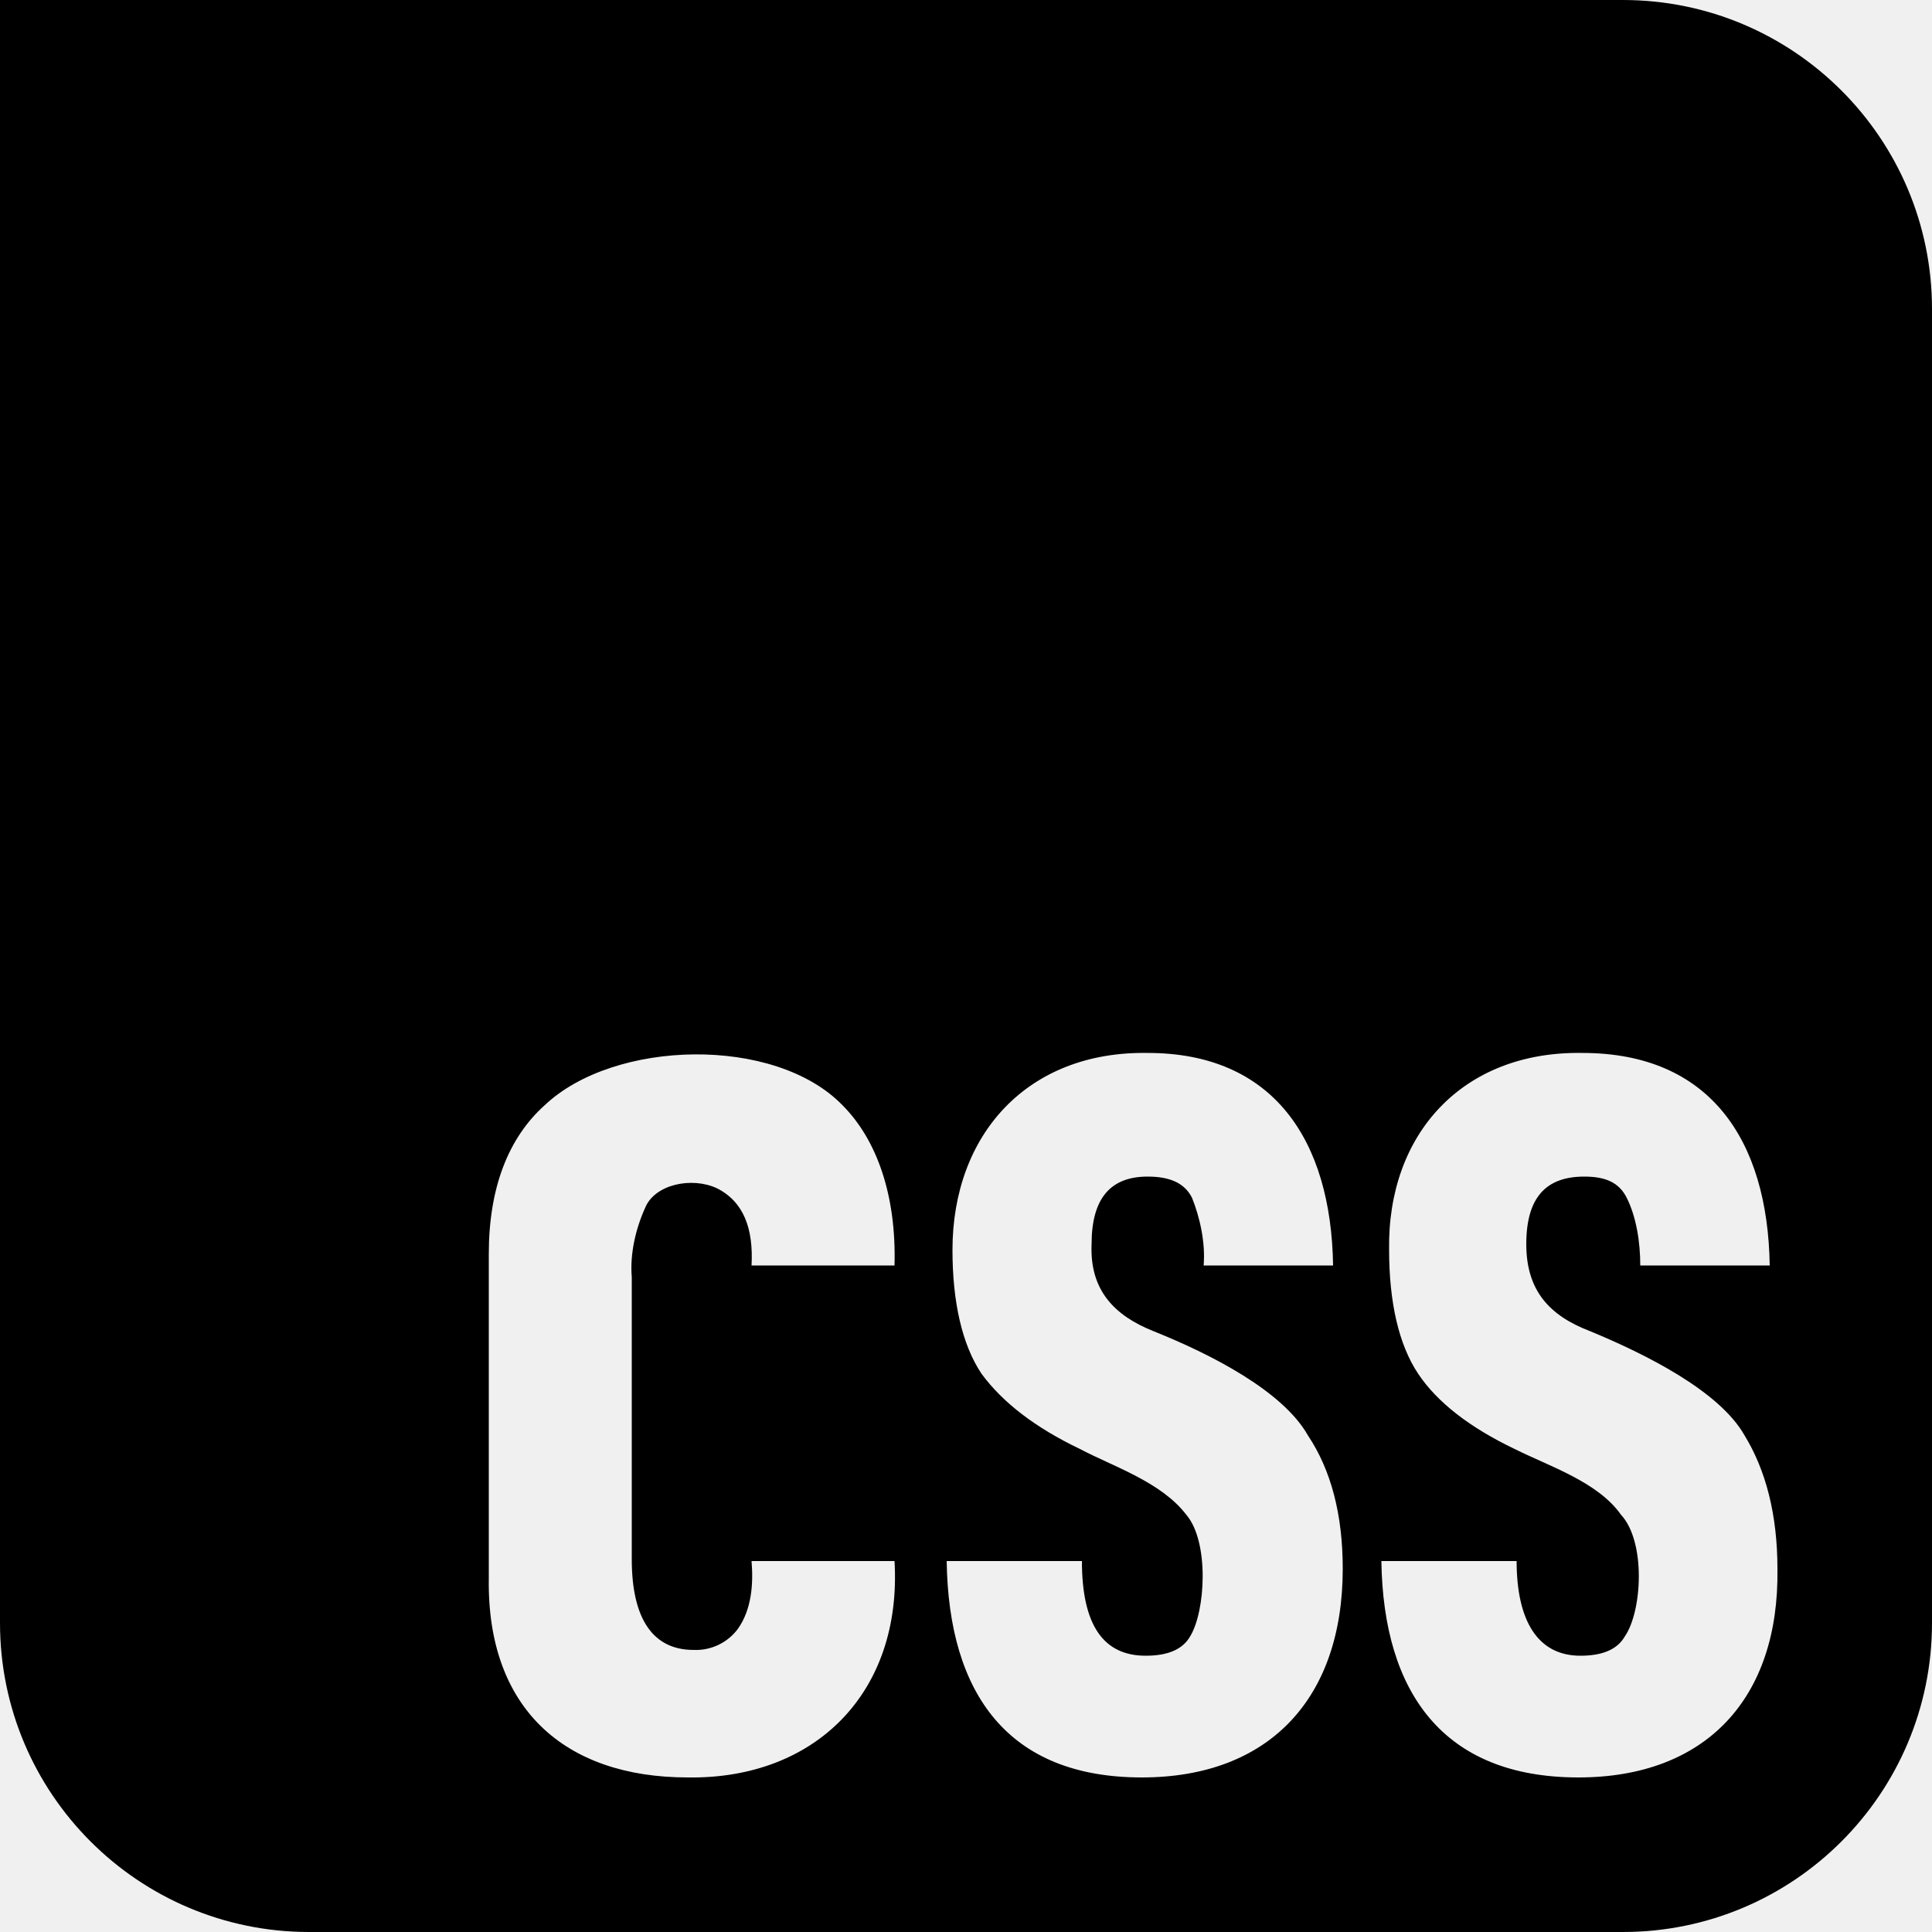
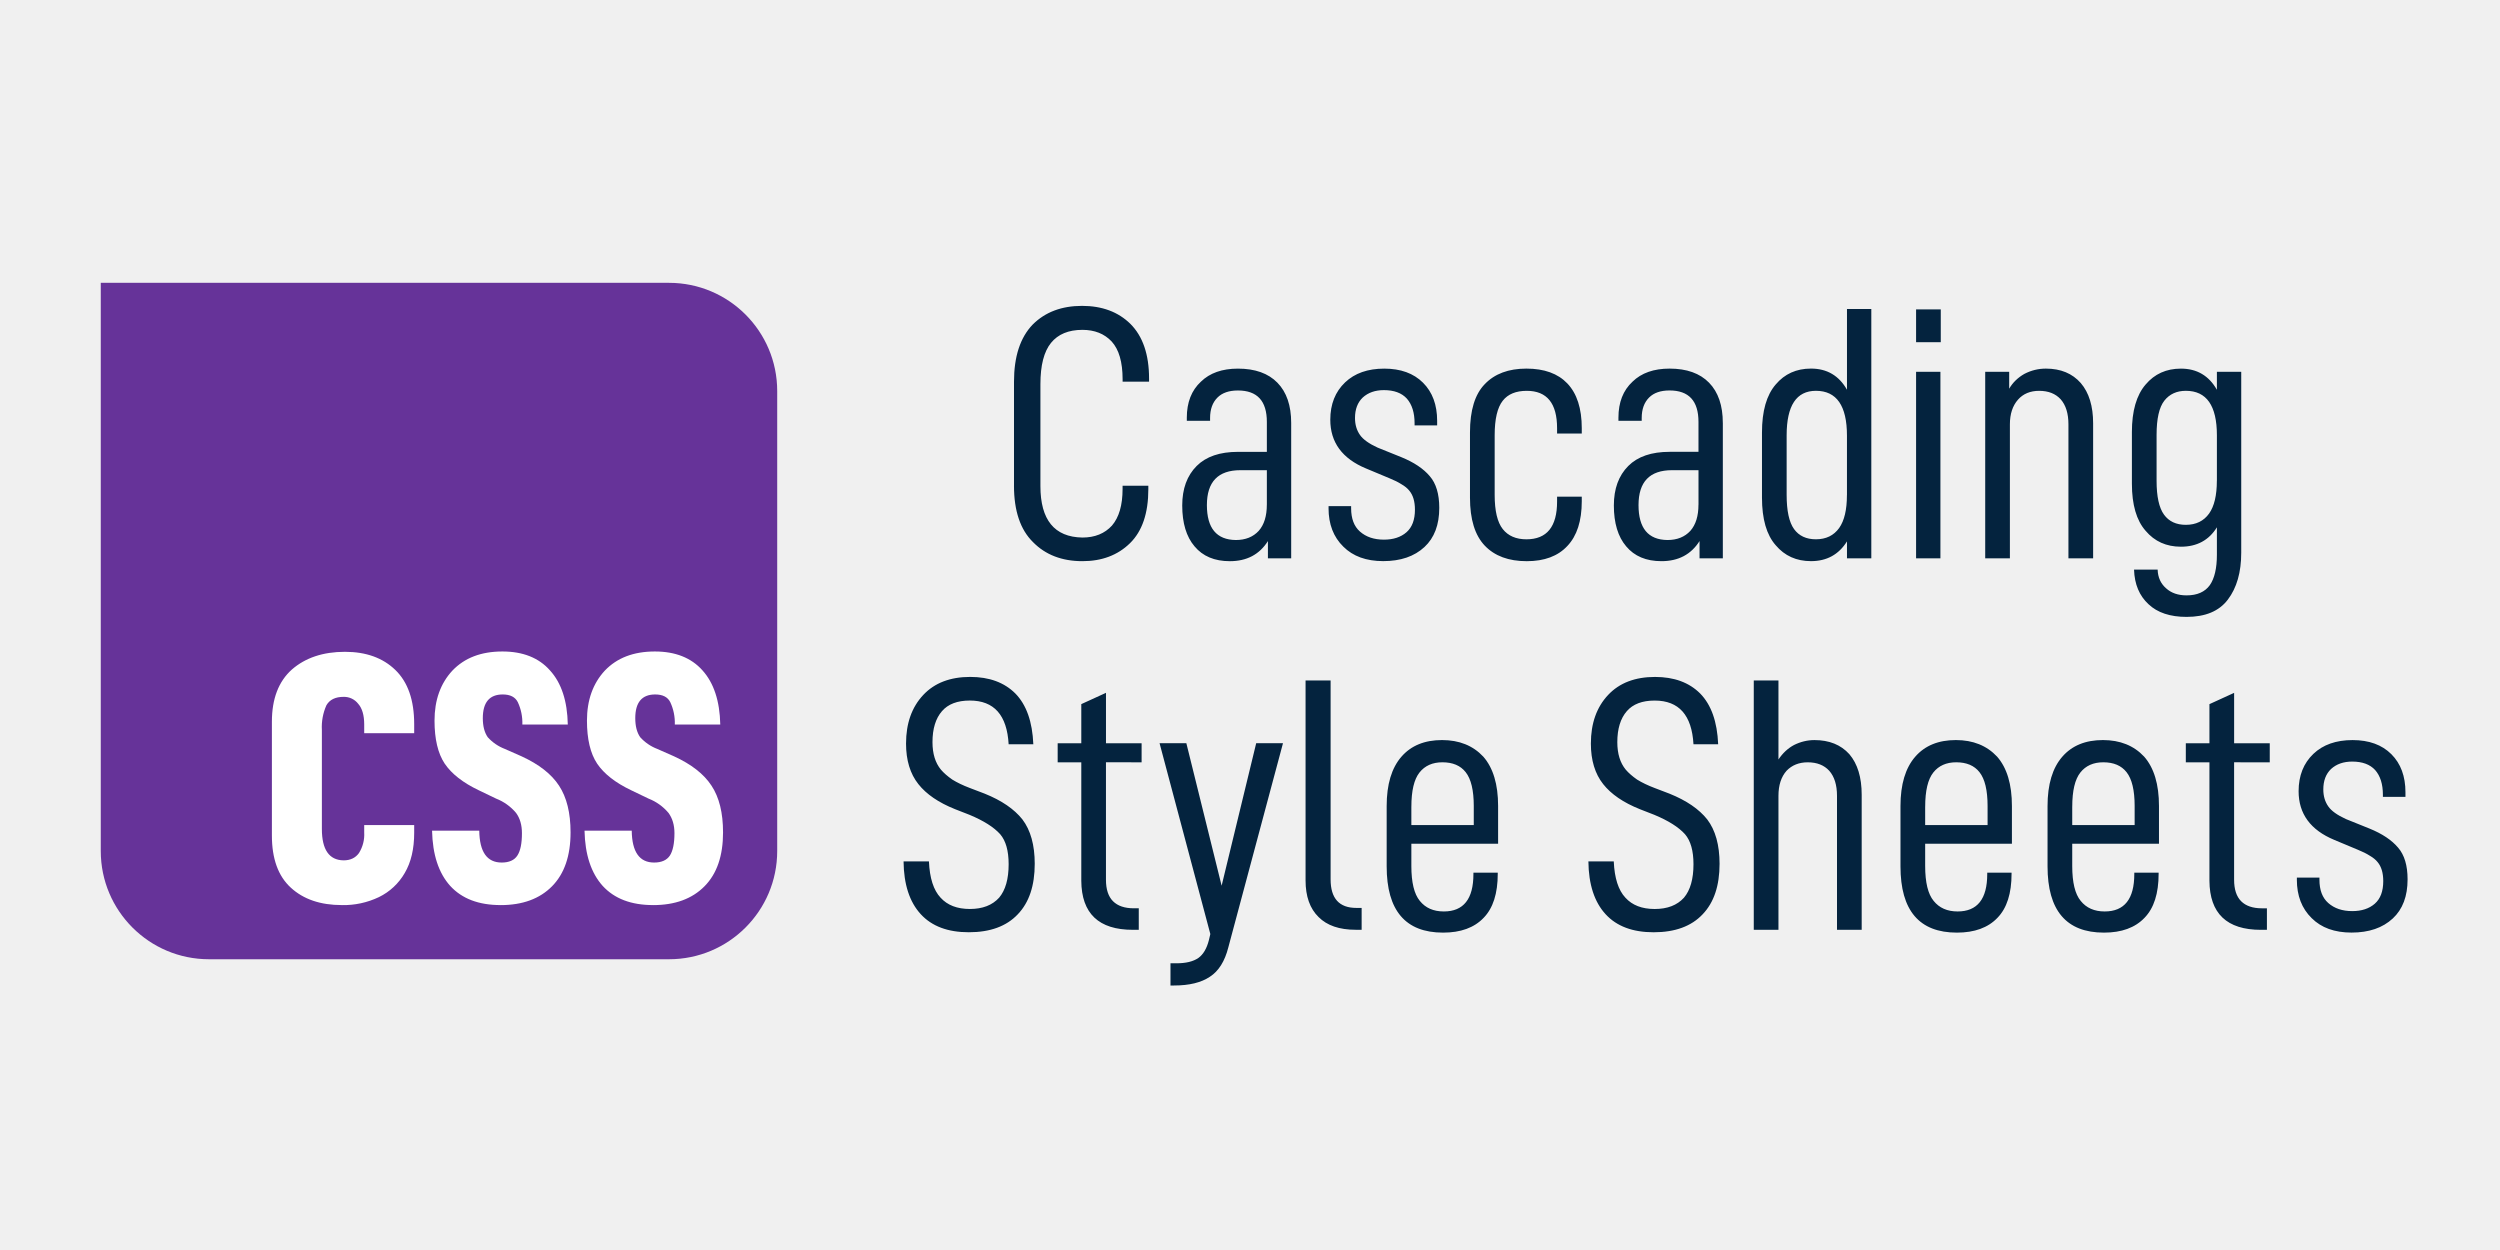
- <svg xmlns="http://www.w3.org/2000/svg" role="img" viewBox="0 0 24 24">
-   <path d="M0 0v20.16A3.84 3.84 0 0 0 3.84 24h16.32A3.84 3.84 0 0 0 24 20.16V3.84A3.84 3.84 0 0 0 20.16 0Zm14.256 13.08c1.56 0 2.28 1.08 2.304 2.64h-1.608c.024-.288-.048-.6-.144-.84-.096-.192-.288-.264-.552-.264-.456 0-.696.264-.696.84-.024.576.288.888.768 1.08.72.288 1.608.744 1.92 1.296q.432.648.432 1.656c0 1.608-.912 2.592-2.496 2.592-1.656 0-2.4-1.032-2.424-2.688h1.68c0 .792.264 1.176.792 1.176.264 0 .456-.072.552-.24.192-.312.24-1.176-.048-1.512-.312-.408-.912-.6-1.32-.816q-.828-.396-1.224-.936c-.24-.36-.36-.888-.36-1.536 0-1.44.936-2.472 2.424-2.448m5.4 0c1.584 0 2.304 1.08 2.328 2.64h-1.608c0-.288-.048-.6-.168-.84-.096-.192-.264-.264-.528-.264-.48 0-.72.264-.72.84s.288.888.792 1.08c.696.288 1.608.744 1.92 1.296.264.432.408.984.408 1.656.024 1.608-.888 2.592-2.472 2.592-1.68 0-2.424-1.056-2.448-2.688h1.68c0 .744.264 1.176.792 1.176.264 0 .456-.072.552-.24.216-.312.264-1.176-.048-1.512-.288-.408-.888-.6-1.32-.816-.552-.264-.96-.576-1.2-.936s-.36-.888-.36-1.536c-.024-1.44.912-2.472 2.4-2.448m-11.031.018c.711-.006 1.419.198 1.839.63.432.432.672 1.128.648 1.992H9.336c.024-.456-.096-.792-.432-.96-.312-.144-.768-.048-.888.24-.12.264-.192.576-.168.864v3.504c0 .744.264 1.128.768 1.128a.65.65 0 0 0 .552-.264c.168-.24.192-.552.168-.84h1.776c.096 1.632-.984 2.712-2.568 2.688-1.536 0-2.496-.864-2.472-2.472v-4.032c0-.816.24-1.44.696-1.848.432-.408 1.146-.624 1.857-.63" />
+ <svg xmlns="http://www.w3.org/2000/svg" width="120" height="60" viewBox="0 0 120 60" role="img" aria-labelledby="css-logo-title css-logo-description" version="1.1" id="svg2">
+   <defs id="defs2" />
+   <path fill="#663399" d="M 4.837,13.576 H 32.111 a 5.195,5.195 0 0 1 5.195,5.195 V 40.849 A 5.195,5.195 0 0 1 32.111,46.044 H 10.032 A 5.195,5.195 0 0 1 4.837,40.849 Z" id="path1" style="stroke-width:0.032" />
+   <path fill="#ffffff" d="m 31.349,43.444 c -1.052,0 -1.856,-0.306 -2.419,-0.92 -0.557,-0.618 -0.847,-1.499 -0.873,-2.651 h 2.266 c 0.013,1.018 0.371,1.529 1.074,1.529 0.358,0 0.612,-0.114 0.759,-0.338 0.143,-0.224 0.218,-0.582 0.218,-1.073 0,-0.39 -0.098,-0.716 -0.287,-0.972 a 2.377,2.377 0 0 0 -0.957,-0.686 l -0.84,-0.404 c -0.749,-0.358 -1.293,-0.781 -1.628,-1.275 -0.326,-0.491 -0.488,-1.181 -0.488,-2.062 0,-0.986 0.287,-1.786 0.856,-2.401 0.586,-0.615 1.384,-0.92 2.403,-0.92 0.984,0 1.745,0.302 2.283,0.904 0.547,0.605 0.833,1.47 0.857,2.602 H 32.391 c 0.013,-0.37 -0.062,-0.738 -0.218,-1.073 -0.123,-0.247 -0.365,-0.37 -0.723,-0.37 -0.638,0 -0.957,0.38 -0.957,1.138 0,0.384 0.078,0.683 0.234,0.911 a 2.116,2.116 0 0 0 0.824,0.566 l 0.804,0.355 c 0.83,0.381 1.429,0.846 1.797,1.408 0.371,0.559 0.554,1.307 0.554,2.244 0,1.122 -0.293,1.984 -0.889,2.585 -0.593,0.602 -1.416,0.904 -2.468,0.904 z m -7.319,0 c -1.052,0 -1.856,-0.306 -2.419,-0.92 -0.557,-0.618 -0.846,-1.499 -0.872,-2.651 h 2.266 c 0.013,1.018 0.371,1.529 1.075,1.529 0.358,0 0.612,-0.114 0.755,-0.338 0.147,-0.224 0.218,-0.582 0.218,-1.073 0,-0.39 -0.094,-0.716 -0.283,-0.972 a 2.377,2.377 0 0 0 -0.957,-0.686 l -0.84,-0.404 c -0.749,-0.358 -1.293,-0.781 -1.628,-1.275 -0.326,-0.491 -0.488,-1.181 -0.488,-2.062 0,-0.986 0.286,-1.786 0.856,-2.401 0.586,-0.615 1.384,-0.92 2.403,-0.92 0.983,0 1.745,0.302 2.279,0.904 0.554,0.605 0.837,1.47 0.859,2.602 h -2.181 c 0.013,-0.37 -0.062,-0.738 -0.218,-1.073 -0.124,-0.247 -0.365,-0.37 -0.723,-0.37 -0.638,0 -0.957,0.38 -0.957,1.138 0,0.384 0.078,0.683 0.234,0.911 a 2.116,2.116 0 0 0 0.824,0.566 l 0.804,0.355 c 0.83,0.381 1.429,0.846 1.797,1.408 0.368,0.559 0.553,1.307 0.553,2.244 0,1.122 -0.296,1.984 -0.889,2.585 -0.593,0.602 -1.416,0.904 -2.468,0.904 z m -7.622,0 c -1.029,0 -1.846,-0.28 -2.452,-0.839 -0.606,-0.556 -0.905,-1.392 -0.905,-2.498 v -5.464 c 0,-1.099 0.319,-1.932 0.957,-2.504 0.648,-0.566 1.498,-0.852 2.549,-0.852 1.019,0 1.823,0.293 2.419,0.871 0.603,0.582 0.905,1.447 0.905,2.602 v 0.432 h -2.399 v -0.419 c 0,-0.445 -0.098,-0.774 -0.287,-0.989 a 0.859,0.859 0 0 0 -0.703,-0.335 c -0.391,0 -0.667,0.133 -0.824,0.403 a 2.566,2.566 0 0 0 -0.218,1.19 v 4.749 c 0,0.992 0.349,1.496 1.042,1.506 0.325,0 0.569,-0.117 0.739,-0.351 a 1.68,1.68 0 0 0 0.251,-0.989 v -0.354 h 2.399 v 0.371 c 0,0.771 -0.15,1.415 -0.453,1.929 a 2.883,2.883 0 0 1 -1.24,1.158 3.944,3.944 0 0 1 -1.781,0.384 z" id="path2" style="stroke-width:0.032" />
+   <path style="font-stretch:condensed;font-size:17.333px;line-height:1;font-family:'DINish Condensed';-inkscape-font-specification:'DINish Condensed,  Condensed';fill:#04233e;stroke-width:2.471;stroke-linecap:square" d="m 43.37,41.346 h 1.219 q 0.051,1.202 0.559,1.743 0.491,0.542 1.405,0.542 0.914,0 1.405,-0.542 0.457,-0.542 0.457,-1.608 0,-0.965 -0.406,-1.439 -0.457,-0.508 -1.473,-0.931 l -0.694,-0.271 q -1.185,-0.474 -1.76,-1.202 -0.592,-0.745 -0.592,-1.947 0,-1.456 0.829,-2.336 0.812,-0.863 2.251,-0.863 1.371,0 2.167,0.796 0.796,0.812 0.863,2.437 h -1.185 q -0.118,-2.099 -1.862,-2.099 -0.897,0 -1.337,0.508 -0.457,0.525 -0.457,1.49 0,0.829 0.406,1.32 0.203,0.237 0.542,0.474 0.355,0.22 0.846,0.406 l 0.711,0.271 q 1.219,0.491 1.811,1.236 0.592,0.779 0.592,2.133 0,1.574 -0.812,2.421 -0.812,0.863 -2.353,0.863 -1.507,0 -2.302,-0.863 -0.812,-0.88 -0.829,-2.539 z m 9.716,-4.757 v 5.637 q 0,0.694 0.339,1.033 0.339,0.339 0.999,0.339 h 0.237 v 1.033 h -0.288 q -2.454,0 -2.471,-2.353 v -5.687 h -1.134 v -0.914 h 1.134 v -1.879 l 1.185,-0.542 v 2.421 h 1.71 v 0.914 z m 8.497,-0.914 -2.624,9.801 q -0.254,0.999 -0.88,1.405 -0.626,0.423 -1.727,0.423 h -0.169 v -1.066 h 0.288 q 0.677,0 1.049,-0.254 0.355,-0.254 0.508,-0.863 l 0.068,-0.288 -2.437,-9.158 h 1.286 l 1.693,6.839 1.659,-6.839 z M 62.667,42.26 v -9.598 h 1.202 v 9.547 q 0,1.371 1.236,1.371 h 0.254 v 1.049 h -0.288 q -1.168,0 -1.777,-0.609 Q 62.667,43.411 62.667,42.26 Z m 5.078,-1.76 v 1.066 q 0,1.185 0.406,1.676 0.406,0.508 1.151,0.508 1.422,0 1.422,-1.794 v -0.068 h 1.168 v 0.051 q 0,1.422 -0.677,2.116 -0.677,0.711 -1.947,0.711 -2.708,0 -2.708,-3.182 v -2.895 q 0,-1.557 0.711,-2.37 0.694,-0.796 1.947,-0.796 1.236,0 1.98,0.796 0.711,0.812 0.711,2.37 v 1.811 z m 0,-1.777 v 0.88 h 2.996 v -0.914 q 0,-1.134 -0.389,-1.625 -0.372,-0.474 -1.117,-0.474 -0.711,0 -1.1,0.491 -0.389,0.491 -0.389,1.642 z m 8.497,2.624 h 1.219 q 0.051,1.202 0.559,1.743 0.491,0.542 1.405,0.542 0.914,0 1.405,-0.542 0.457,-0.542 0.457,-1.608 0,-0.965 -0.406,-1.439 -0.457,-0.508 -1.473,-0.931 l -0.694,-0.271 q -1.185,-0.474 -1.76,-1.202 -0.592,-0.745 -0.592,-1.947 0,-1.456 0.829,-2.336 0.812,-0.863 2.251,-0.863 1.371,0 2.167,0.796 0.796,0.812 0.863,2.437 h -1.185 q -0.118,-2.099 -1.862,-2.099 -0.897,0 -1.337,0.508 -0.457,0.525 -0.457,1.49 0,0.829 0.406,1.32 0.203,0.237 0.542,0.474 0.355,0.22 0.846,0.406 l 0.711,0.271 q 1.219,0.491 1.811,1.236 0.592,0.779 0.592,2.133 0,1.574 -0.812,2.421 -0.812,0.863 -2.353,0.863 -1.507,0 -2.302,-0.863 -0.812,-0.88 -0.829,-2.539 z m 7.939,-8.684 h 1.185 v 3.792 q 0.305,-0.457 0.745,-0.694 0.474,-0.237 0.982,-0.237 1.066,0 1.676,0.677 0.592,0.694 0.592,1.947 v 6.483 h -1.185 v -6.432 q 0,-0.779 -0.372,-1.202 -0.372,-0.406 -1.033,-0.406 -0.626,0 -1.016,0.406 -0.389,0.44 -0.389,1.202 v 6.432 h -1.185 z m 8.227,7.837 v 1.066 q 0,1.185 0.406,1.676 0.406,0.508 1.151,0.508 1.422,0 1.422,-1.794 v -0.068 h 1.168 v 0.051 q 0,1.422 -0.677,2.116 -0.677,0.711 -1.947,0.711 -2.708,0 -2.708,-3.182 v -2.895 q 0,-1.557 0.711,-2.37 0.694,-0.796 1.947,-0.796 1.236,0 1.98,0.796 0.711,0.812 0.711,2.37 v 1.811 z m 0,-1.777 v 0.88 h 2.996 v -0.914 q 0,-1.134 -0.389,-1.625 -0.372,-0.474 -1.117,-0.474 -0.711,0 -1.1,0.491 -0.389,0.491 -0.389,1.642 z m 7.059,1.777 v 1.066 q 0,1.185 0.406,1.676 0.406,0.508 1.151,0.508 1.422,0 1.422,-1.794 v -0.068 h 1.168 v 0.051 q 0,1.422 -0.677,2.116 -0.677,0.711 -1.947,0.711 -2.708,0 -2.708,-3.182 v -2.895 q 0,-1.557 0.711,-2.37 0.694,-0.796 1.947,-0.796 1.236,0 1.98,0.796 0.711,0.812 0.711,2.37 v 1.811 z m 0,-1.777 v 0.88 h 2.996 v -0.914 q 0,-1.134 -0.389,-1.625 -0.372,-0.474 -1.117,-0.474 -0.711,0 -1.1,0.491 -0.389,0.491 -0.389,1.642 z m 7.77,-2.133 v 5.637 q 0,0.694 0.339,1.033 0.339,0.339 0.999,0.339 h 0.237 v 1.033 h -0.288 q -2.454,0 -2.471,-2.353 v -5.687 h -1.134 v -0.914 h 1.134 v -1.879 l 1.185,-0.542 v 2.421 h 1.71 v 0.914 z m 3.013,5.637 v -0.102 h 1.083 v 0.102 q 0,0.745 0.423,1.117 0.44,0.389 1.151,0.389 0.677,0 1.083,-0.355 0.406,-0.355 0.406,-1.083 0,-0.592 -0.271,-0.914 -0.135,-0.169 -0.372,-0.305 -0.237,-0.152 -0.576,-0.288 l -1.134,-0.474 q -1.71,-0.711 -1.71,-2.336 0,-1.117 0.711,-1.794 0.694,-0.66 1.879,-0.66 1.185,0 1.862,0.677 0.677,0.677 0.677,1.828 v 0.22 h -1.083 v -0.102 q 0,-0.762 -0.372,-1.185 -0.372,-0.406 -1.1,-0.406 -0.626,0 -1.016,0.355 -0.372,0.355 -0.372,0.982 0,0.474 0.237,0.812 0.22,0.322 0.846,0.609 l 1.134,0.457 q 0.914,0.372 1.371,0.914 0.457,0.525 0.457,1.523 0,1.219 -0.711,1.879 -0.728,0.677 -1.98,0.677 -1.219,0 -1.913,-0.694 -0.711,-0.694 -0.711,-1.845 z" id="text1" aria-label="Style Sheets" />
+   <path style="font-stretch:condensed;font-size:17.333px;line-height:1;font-family:'DINish Condensed';-inkscape-font-specification:'DINish Condensed,  Condensed';fill:#04233e;stroke-width:2.471;stroke-linecap:square" d="m 48.672,23.314 v -4.993 q 0,-1.811 0.897,-2.742 0.897,-0.897 2.37,-0.897 1.439,0 2.319,0.863 0.897,0.897 0.897,2.624 v 0.152 h -1.27 v -0.118 q 0,-1.236 -0.525,-1.811 -0.525,-0.559 -1.405,-0.559 -0.999,0 -1.507,0.626 -0.508,0.626 -0.508,1.98 v 4.892 q 0,2.437 2.014,2.471 0.897,0 1.422,-0.576 0.508,-0.592 0.508,-1.76 V 23.314 h 1.236 v 0.169 q 0,1.727 -0.88,2.59 -0.88,0.863 -2.285,0.863 -1.473,0 -2.37,-0.914 -0.914,-0.897 -0.914,-2.708 z m 13.305,-3.013 v 6.5 h -1.117 v -0.829 q -0.609,0.965 -1.828,0.965 -1.1,0 -1.693,-0.711 -0.592,-0.694 -0.592,-1.964 0,-1.202 0.694,-1.896 0.677,-0.677 1.98,-0.677 h 1.388 v -1.439 q 0,-1.507 -1.388,-1.507 -0.643,0 -0.982,0.339 -0.355,0.355 -0.355,0.982 v 0.135 h -1.117 v -0.152 q 0,-1.1 0.677,-1.727 0.643,-0.626 1.777,-0.626 1.236,0 1.896,0.677 0.66,0.677 0.66,1.93 z m -1.168,3.927 V 22.569 h -1.27 q -1.608,0 -1.608,1.676 0,1.659 1.388,1.676 0.694,0 1.1,-0.44 0.389,-0.44 0.389,-1.253 z m 2.962,0.169 v -0.102 h 1.083 v 0.102 q 0,0.745 0.423,1.117 0.44,0.389 1.151,0.389 0.677,0 1.083,-0.355 0.406,-0.355 0.406,-1.083 0,-0.592 -0.271,-0.914 -0.135,-0.169 -0.372,-0.305 -0.237,-0.152 -0.576,-0.288 l -1.134,-0.474 q -1.71,-0.711 -1.71,-2.336 0,-1.117 0.711,-1.794 0.694,-0.66 1.879,-0.66 1.185,0 1.862,0.677 0.677,0.677 0.677,1.828 v 0.22 h -1.083 v -0.102 q 0,-0.762 -0.372,-1.185 -0.372,-0.406 -1.1,-0.406 -0.626,0 -1.016,0.355 -0.372,0.355 -0.372,0.982 0,0.474 0.237,0.812 0.22,0.322 0.846,0.609 l 1.134,0.457 q 0.914,0.372 1.371,0.914 0.457,0.525 0.457,1.523 0,1.219 -0.711,1.879 -0.728,0.677 -1.98,0.677 -1.219,0 -1.913,-0.694 -0.711,-0.694 -0.711,-1.845 z m 6.788,-0.508 v -3.132 q 0,-1.591 0.711,-2.319 0.711,-0.745 1.997,-0.745 1.286,0 1.964,0.711 0.694,0.728 0.694,2.15 v 0.254 h -1.185 v -0.254 q 0,-1.794 -1.456,-1.794 -0.779,0 -1.151,0.474 -0.389,0.491 -0.389,1.659 v 2.861 q 0,1.151 0.389,1.642 0.389,0.491 1.134,0.491 1.473,0 1.473,-1.811 v -0.237 h 1.185 v 0.22 q 0,1.422 -0.694,2.15 -0.677,0.728 -1.947,0.728 -1.303,0 -2.014,-0.745 -0.711,-0.745 -0.711,-2.302 z m 12.137,-3.589 v 6.5 H 81.578 v -0.829 q -0.609,0.965 -1.828,0.965 -1.1,0 -1.693,-0.711 -0.592,-0.694 -0.592,-1.964 0,-1.202 0.694,-1.896 0.677,-0.677 1.98,-0.677 h 1.388 v -1.439 q 0,-1.507 -1.388,-1.507 -0.643,0 -0.982,0.339 -0.355,0.355 -0.355,0.982 v 0.135 h -1.117 v -0.152 q 0,-1.1 0.677,-1.727 0.643,-0.626 1.777,-0.626 1.236,0 1.896,0.677 0.66,0.677 0.66,1.93 z m -1.168,3.927 V 22.569 H 80.257 q -1.608,0 -1.608,1.676 0,1.659 1.388,1.676 0.694,0 1.1,-0.44 0.389,-0.44 0.389,-1.253 z m 3.047,-0.339 v -3.132 q 0,-1.54 0.66,-2.302 0.643,-0.762 1.693,-0.762 1.151,0 1.727,1.016 v -3.876 h 1.168 v 11.967 h -1.168 v -0.812 q -0.592,0.948 -1.727,0.948 -1.049,0 -1.693,-0.762 -0.66,-0.745 -0.66,-2.285 z m 4.079,-0.118 v -2.861 q 0,-2.15 -1.49,-2.15 -1.405,0 -1.405,2.133 v 2.861 q 0,1.151 0.355,1.642 0.355,0.491 1.049,0.491 0.728,0 1.117,-0.542 0.372,-0.525 0.372,-1.574 z m 3.318,-5.924 h 1.168 v 8.954 h -1.168 z m 0,-2.996 h 1.185 v 1.574 h -1.185 z m 3.318,2.996 h 1.151 v 0.812 q 0.254,-0.44 0.728,-0.711 0.491,-0.254 1.033,-0.254 1.066,0 1.676,0.694 0.592,0.694 0.592,1.93 v 6.483 h -1.185 v -6.432 q 0,-0.779 -0.372,-1.202 -0.372,-0.406 -1.033,-0.406 -0.643,0 -1.016,0.423 -0.389,0.44 -0.389,1.185 v 6.432 h -1.185 z m 7.143,9.496 h 1.134 q 0.017,0.559 0.406,0.897 0.372,0.339 0.982,0.339 0.762,0 1.117,-0.491 0.339,-0.491 0.339,-1.456 v -1.32 q -0.576,0.931 -1.727,0.931 -1.049,0 -1.693,-0.762 -0.66,-0.745 -0.66,-2.268 v -2.471 q 0,-1.523 0.66,-2.285 0.643,-0.762 1.693,-0.762 1.151,0 1.727,1.016 v -0.863 h 1.168 v 8.684 q 0,1.405 -0.643,2.251 -0.626,0.829 -1.98,0.829 -1.185,0 -1.828,-0.609 -0.66,-0.609 -0.694,-1.659 z m 3.978,-4.266 v -2.184 q 0,-2.133 -1.49,-2.133 -0.66,0 -1.033,0.474 -0.372,0.474 -0.372,1.642 v 2.201 q 0,1.134 0.355,1.625 0.355,0.491 1.049,0.491 0.728,0 1.117,-0.542 0.372,-0.525 0.372,-1.574 z" id="text1-0" aria-label="Cascading" />
</svg>
